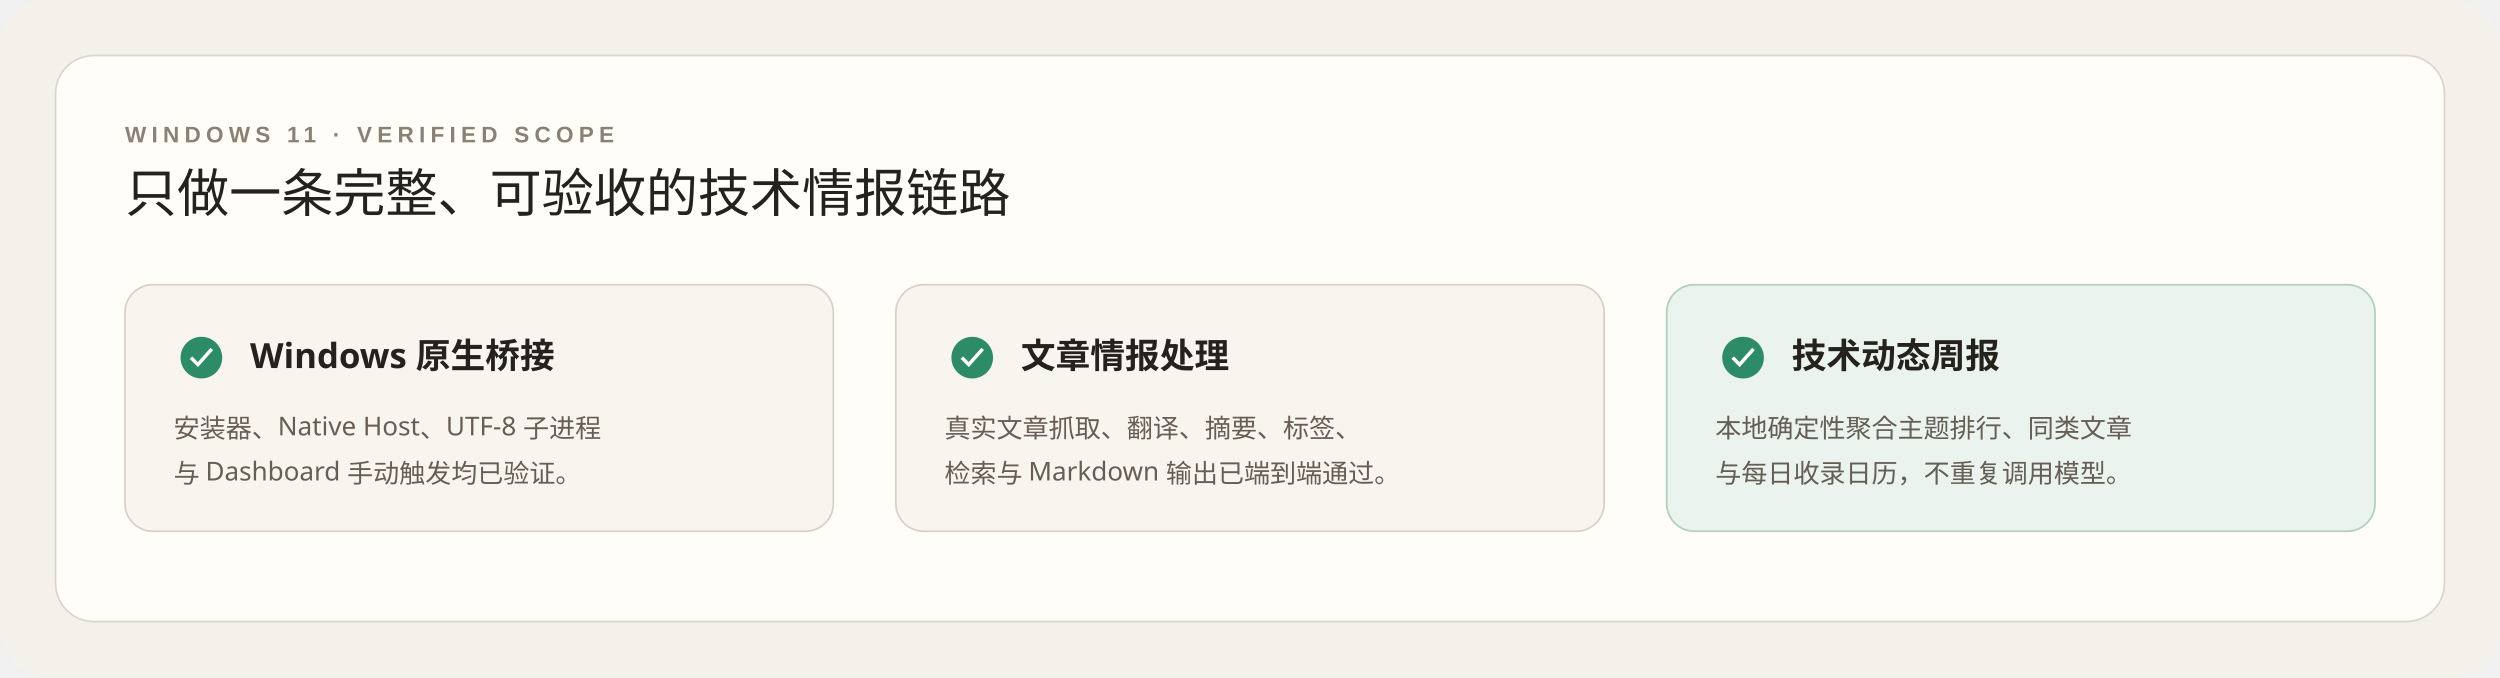
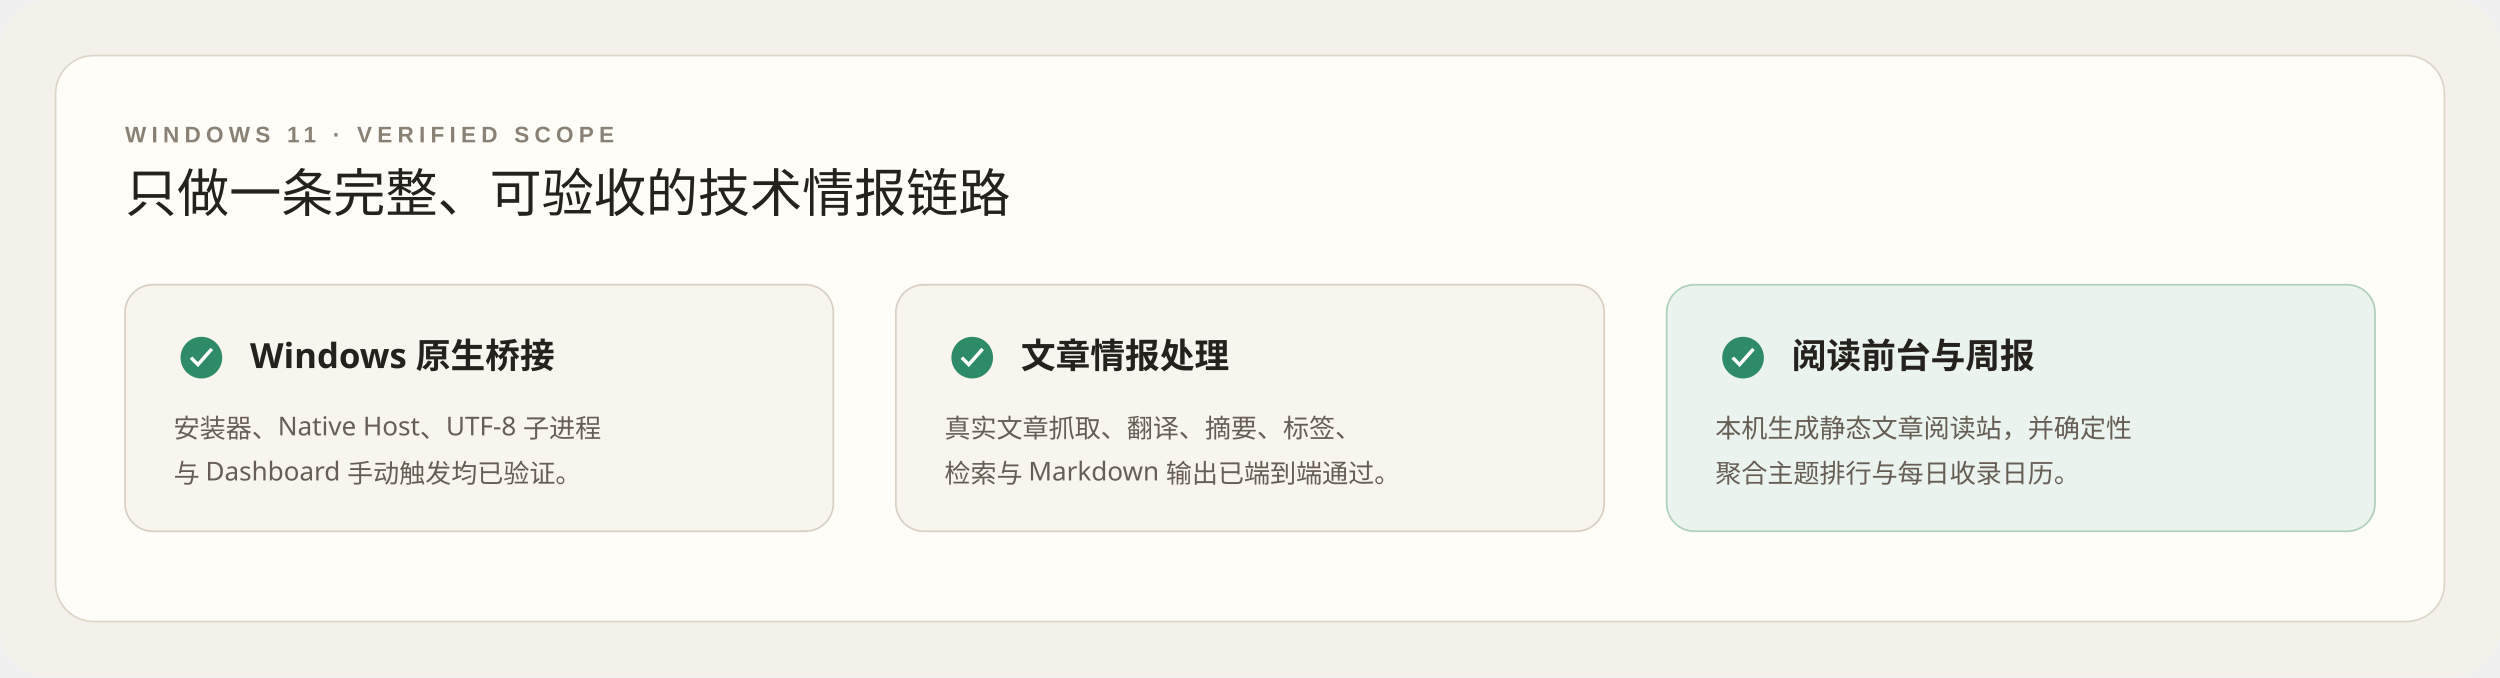
<svg xmlns="http://www.w3.org/2000/svg" width="1440" height="390" viewBox="0 0 1440 390" fill="none">
  <rect width="1440" height="390" rx="28" fill="#F4F1EA" />
  <rect x="32" y="32" width="1376" height="326" rx="22" fill="#FFFDF8" stroke="#DDD5C8" />
  <text x="72" y="82" fill="#8A8175" font-family="Segoe UI, Arial, sans-serif" font-size="13" font-weight="700" letter-spacing="3">WINDOWS 11 · VERIFIED SCOPE</text>
  <text x="72" y="122" fill="#25221E" font-family="Georgia, Microsoft YaHei, serif" font-size="30">只做一条完整、可验收的技术情报链路</text>
  <g font-family="Segoe UI, PingFang SC, Microsoft YaHei, sans-serif">
    <g transform="translate(72 164)">
      <rect width="408" height="142" rx="16" fill="#F8F5EE" stroke="#D9D0C3" />
      <circle cx="44" cy="42" r="12" fill="#2E8B67" />
      <path d="M38 42L42 46L50 37" stroke="white" stroke-width="2" fill="none" />
      <text x="72" y="48" fill="#25221E" font-size="20" font-weight="700">Windows 原生桥接</text>
      <text x="28" y="88" fill="#665E54" font-size="15">安装器、Native Host、UTF-8 子进程</text>
      <text x="28" y="114" fill="#665E54" font-size="15">与 Dashboard 手动触发均已验证。</text>
    </g>
    <g transform="translate(516 164)">
      <rect width="408" height="142" rx="16" fill="#F8F5EE" stroke="#D9D0C3" />
      <circle cx="44" cy="42" r="12" fill="#2E8B67" />
      <path d="M38 42L42 46L50 37" stroke="white" stroke-width="2" fill="none" />
      <text x="72" y="48" fill="#25221E" font-size="20" font-weight="700">文章情报处理</text>
      <text x="28" y="88" fill="#665E54" font-size="15">真实文章抓取、翻译、摘要、标签、</text>
      <text x="28" y="114" fill="#665E54" font-size="15">检索与 Markdown 输出已端到端通过。</text>
    </g>
    <g transform="translate(960 164)">
      <rect width="408" height="142" rx="16" fill="#EAF3ED" stroke="#AED0BC" />
      <circle cx="44" cy="42" r="12" fill="#2E8B67" />
      <path d="M38 42L42 46L50 37" stroke="white" stroke-width="2" fill="none" />
-       <text x="72" y="48" fill="#25221E" font-size="20" font-weight="700">技术动态周报</text>
-       <text x="28" y="88" fill="#665E54" font-size="15">本地确定性聚合主题排行、同类文章</text>
-       <text x="28" y="114" fill="#665E54" font-size="15">与每日收录日历，不重复调用模型。</text>
+       <text x="72" y="48" fill="#25221E" font-size="20" font-weight="700">阅读前台与周报</text>
+       <text x="28" y="88" fill="#665E54" font-size="15">本机生成静态文章阅读站，并确定性</text>
+       <text x="28" y="114" fill="#665E54" font-size="15">聚合主题排行与每日收录日历。</text>
    </g>
  </g>
</svg>
